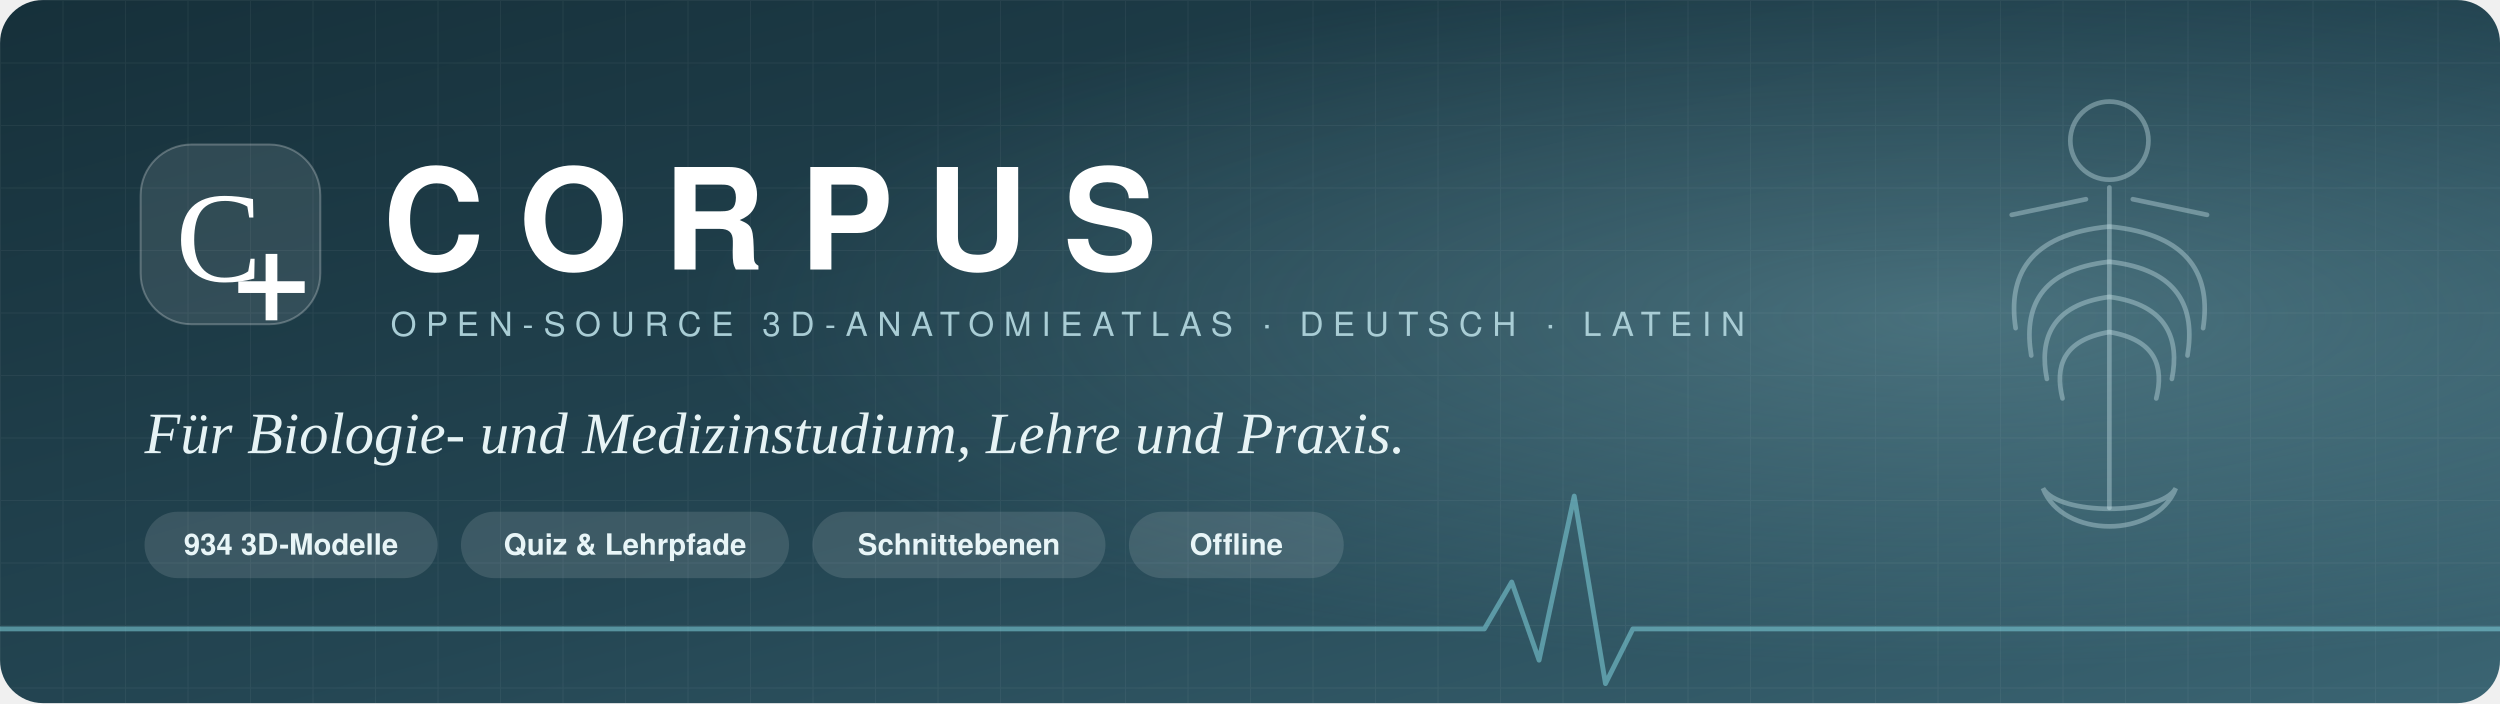
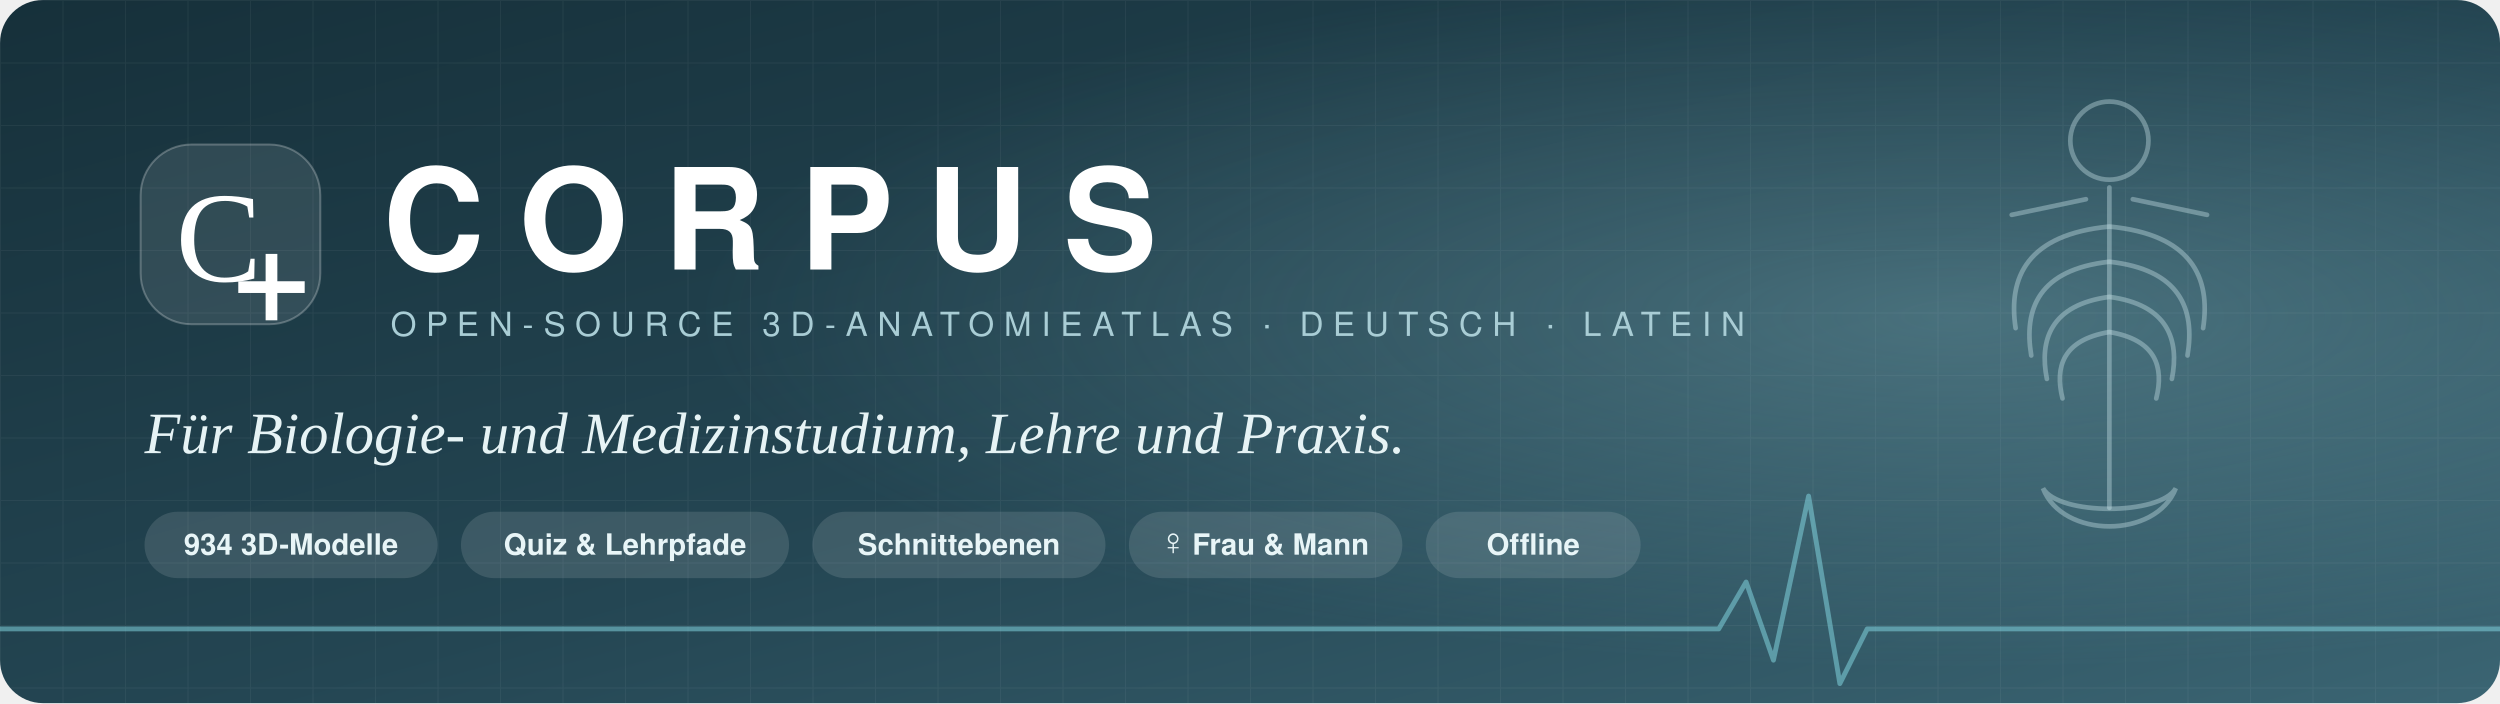
<svg xmlns="http://www.w3.org/2000/svg" width="1280" height="360" viewBox="0 0 1280 360" role="img" aria-label="CORPUS – Open-Source 3D-Anatomieatlas">
  <defs>
    <linearGradient id="bg" x1="0" y1="0" x2="1" y2="1">
      <stop offset="0" stop-color="#16303a" />
      <stop offset=".55" stop-color="#244653" />
      <stop offset="1" stop-color="#3b6573" />
    </linearGradient>
    <radialGradient id="glow" cx=".78" cy=".45" r=".5">
      <stop offset="0" stop-color="#9fd3dc" stop-opacity=".28" />
      <stop offset="1" stop-color="#9fd3dc" stop-opacity="0" />
    </radialGradient>
    <pattern id="grid" width="32" height="32" patternUnits="userSpaceOnUse">
      <path d="M32 0H0V32" fill="none" stroke="#ffffff" stroke-opacity=".05" />
    </pattern>
  </defs>
  <rect width="1280" height="360" rx="22" fill="url(#bg)" />
  <rect width="1280" height="360" rx="22" fill="url(#grid)" />
  <rect width="1280" height="360" rx="22" fill="url(#glow)" />
-   <path d="M0 322 H760 l14 -24 l14 40 l18 -84 l16 96 l14 -28 H1280" fill="none" stroke="#7fd1dc" stroke-opacity=".55" stroke-width="2.5" stroke-linejoin="round" />
+   <path d="M0 322 H880 l14 -24 l14 40 l18 -84 l16 96 l14 -28 H1280" fill="none" stroke="#7fd1dc" stroke-opacity=".55" stroke-width="2.5" stroke-linejoin="round" />
  <g transform="translate(1010 50)" fill="none" stroke="#cfe9ee" stroke-opacity=".38" stroke-width="2.4" stroke-linecap="round">
    <circle cx="70" cy="22" r="20" />
    <path d="M70 46 V210" />
    <path d="M70 66 C28 70 18 92 22 118 M70 66 C112 70 122 92 118 118" />
    <path d="M70 84 C34 88 26 108 30 132 M70 84 C106 88 114 108 110 132" />
    <path d="M70 102 C40 106 34 124 38 144 M70 102 C100 106 106 124 102 144" />
    <path d="M70 120 C46 124 42 138 46 154 M70 120 C94 124 98 138 94 154" />
    <path d="M36 200 C46 226 94 226 104 200 C96 214 44 214 36 200 Z" />
    <path d="M58 52 L20 60 M82 52 L120 60" />
  </g>
  <g transform="translate(72 74)">
    <rect width="92" height="92" rx="26" fill="#ffffff" fill-opacity=".1" stroke="#ffffff" stroke-opacity=".25" />
    <text x="40" y="70" text-anchor="middle" font-family="Georgia,'Times New Roman',serif" font-size="66" fill="#fff">C</text>
    <path d="M64 56h6v14h14v6h-14v14h-6v-14h-14v-6h14z" fill="#fff" />
  </g>
  <text x="196" y="138" font-family="'Helvetica Neue',Helvetica,Arial,sans-serif" font-size="72" font-weight="700" letter-spacing="18" fill="#ffffff">CORPUS</text>
  <text x="200" y="172" font-family="'Helvetica Neue',Helvetica,Arial,sans-serif" font-size="17" letter-spacing="5" fill="#a9cdd5">OPEN-SOURCE 3D-ANATOMIEATLAS · DEUTSCH · LATEIN</text>
  <text x="74" y="232" font-family="Georgia,'Times New Roman',serif" font-style="italic" font-size="30" fill="#e6f3f5">Für Biologie- und Medizinstudium, Lehre und Praxis.</text>
  <g font-family="'Helvetica Neue',Helvetica,Arial,sans-serif" font-size="15" font-weight="600" fill="#e8f5f7">
    <g transform="translate(74 262)">
      <rect width="150" height="34" rx="17" fill="#ffffff" fill-opacity=".12" />
      <text x="75" y="22" text-anchor="middle">934 3D-Modelle</text>
    </g>
    <g transform="translate(236 262)">
      <rect width="168" height="34" rx="17" fill="#ffffff" fill-opacity=".12" />
      <text x="84" y="22" text-anchor="middle">Quiz &amp; Lehrpfade</text>
    </g>
    <g transform="translate(416 262)">
      <rect width="150" height="34" rx="17" fill="#ffffff" fill-opacity=".12" />
      <text x="75" y="22" text-anchor="middle">Schnittebenen</text>
    </g>
    <g transform="translate(578 262)">
+       <rect width="140" height="34" rx="17" fill="#ffffff" fill-opacity=".12" />
+       <text x="70" y="22" text-anchor="middle">♀ Frau &amp; Mann</text>
+     </g>
+     <g transform="translate(730 262)">
      <rect width="110" height="34" rx="17" fill="#ffffff" fill-opacity=".12" />
      <text x="55" y="22" text-anchor="middle">Offline</text>
    </g>
  </g>
</svg>
